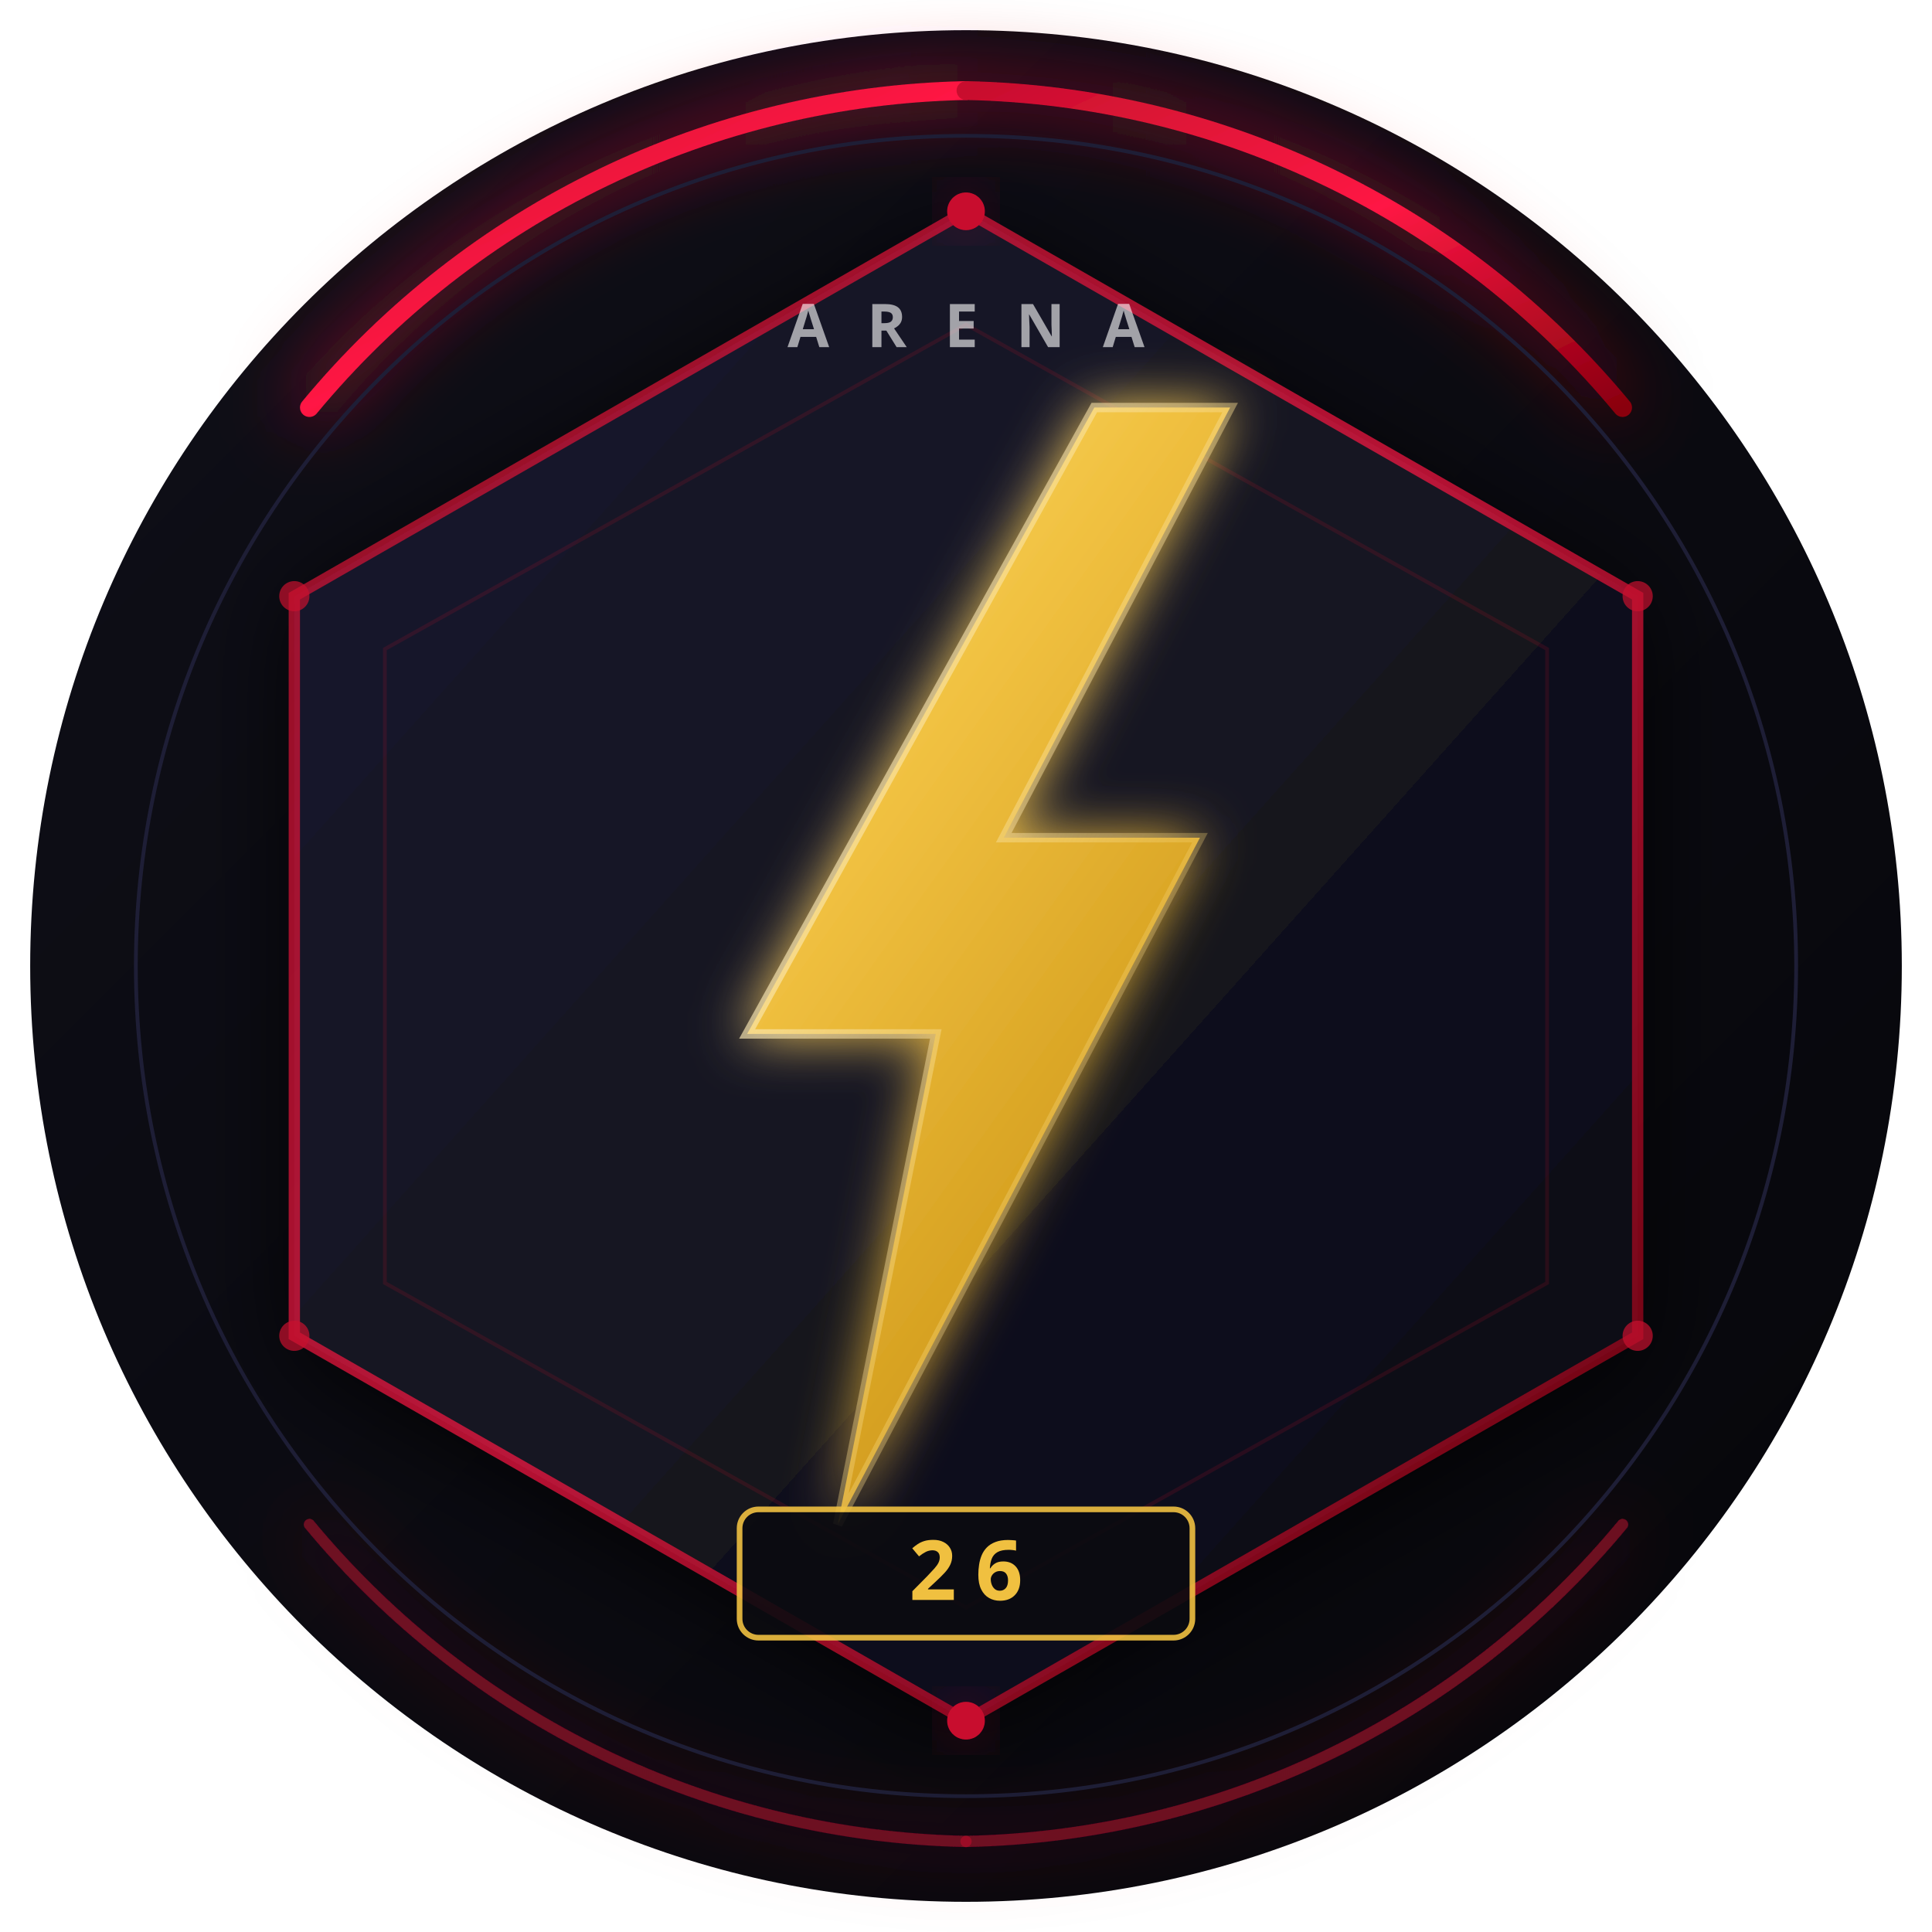
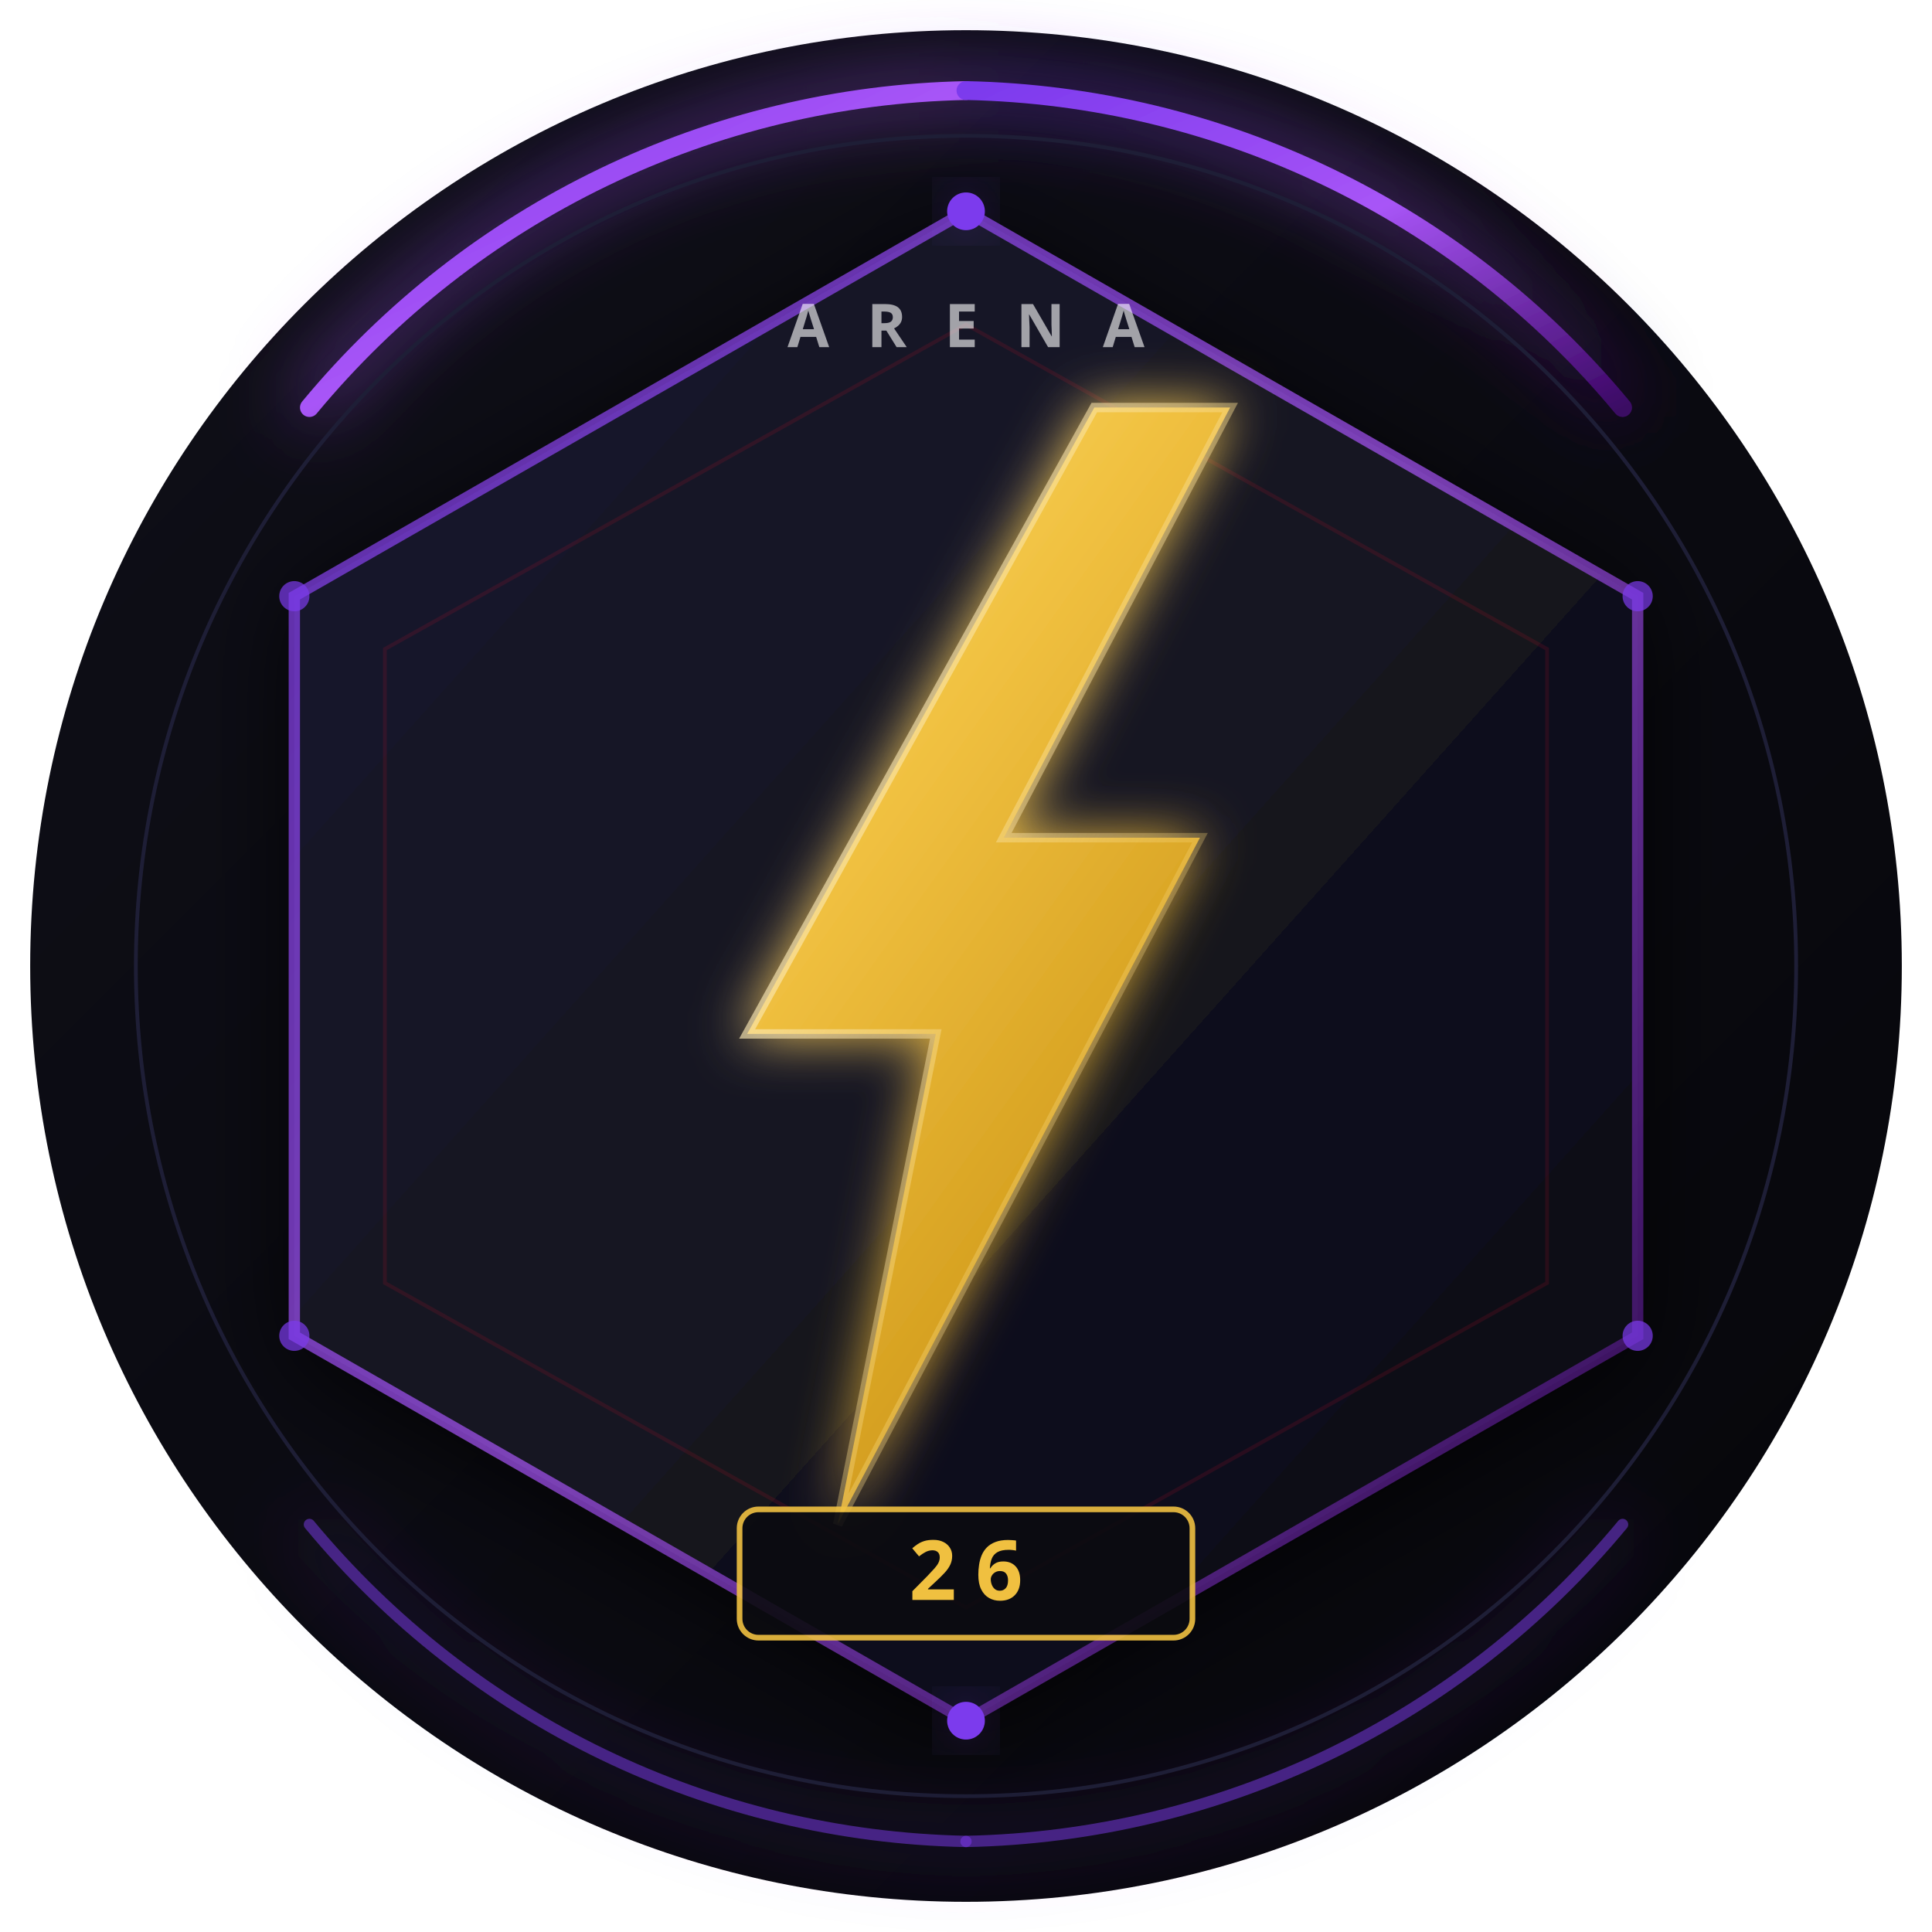
<svg xmlns="http://www.w3.org/2000/svg" viewBox="0 0 512 512" fill="none">
  <defs>
    <linearGradient id="bg-grad" x1="0%" y1="0%" x2="100%" y2="100%">
      <stop offset="0%" stop-color="#0f0f18" />
      <stop offset="100%" stop-color="#06060a" />
    </linearGradient>
    <linearGradient id="hex-grad" x1="0%" y1="0%" x2="100%" y2="100%">
      <stop offset="0%" stop-color="#1a1a2e" />
      <stop offset="100%" stop-color="#0c0c14" />
    </linearGradient>
    <linearGradient id="ring-grad" x1="0%" y1="0%" x2="100%" y2="100%">
-       <stop offset="0%" stop-color="#c8102e" />
-       <stop offset="50%" stop-color="#ff1744" />
-       <stop offset="100%" stop-color="#8a000f" />
+       <stop offset="0%" stop-color="#7c3aed" />
+       <stop offset="50%" stop-color="#a855f7" />
+       <stop offset="100%" stop-color="#3b0764" />
    </linearGradient>
    <linearGradient id="bolt-grad" x1="0%" y1="0%" x2="60%" y2="100%">
      <stop offset="0%" stop-color="#ffe066" />
      <stop offset="40%" stop-color="#f0c040" />
      <stop offset="100%" stop-color="#c89010" />
    </linearGradient>
    <linearGradient id="bolt-shine" x1="0%" y1="0%" x2="100%" y2="100%">
      <stop offset="0%" stop-color="#fff8e0" stop-opacity="0.9" />
      <stop offset="100%" stop-color="#f0c040" stop-opacity="0" />
    </linearGradient>
    <filter id="glow-red" x="-40%" y="-40%" width="180%" height="180%">
      <feGaussianBlur stdDeviation="10" result="blur" />
      <feComposite in="SourceGraphic" in2="blur" operator="over" />
    </filter>
    <filter id="glow-gold" x="-30%" y="-30%" width="160%" height="160%">
      <feGaussianBlur stdDeviation="7" result="blur" />
      <feComposite in="SourceGraphic" in2="blur" operator="over" />
    </filter>
    <filter id="shadow" x="-20%" y="-20%" width="140%" height="140%">
      <feDropShadow dx="0" dy="4" stdDeviation="12" flood-color="#000" flood-opacity="0.8" />
    </filter>
  </defs>
  <circle cx="256" cy="256" r="248" fill="url(#bg-grad)" />
  <g filter="url(#glow-red)">
    <path d="M 256 24 A 232 232 0 0 0 82 108" stroke="url(#ring-grad)" stroke-width="5" fill="none" stroke-linecap="round" />
    <path d="M 256 24 A 232 232 0 0 1 430 108" stroke="url(#ring-grad)" stroke-width="5" fill="none" stroke-linecap="round" />
-     <path d="M 82 404 A 232 232 0 0 0 256 488" stroke="#c8102e" stroke-width="3" fill="none" stroke-linecap="round" opacity="0.5" />
-     <path d="M 430 404 A 232 232 0 0 1 256 488" stroke="#c8102e" stroke-width="3" fill="none" stroke-linecap="round" opacity="0.5" />
+     <path d="M 82 404 A 232 232 0 0 0 256 488" stroke="#7c3aed" stroke-width="3" fill="none" stroke-linecap="round" opacity="0.5" />
+     <path d="M 430 404 A 232 232 0 0 1 256 488" stroke="#7c3aed" stroke-width="3" fill="none" stroke-linecap="round" opacity="0.5" />
  </g>
  <circle cx="256" cy="256" r="220" stroke="#1e1e36" stroke-width="1" fill="none" />
  <path d="M 256 56            L 434 158            L 434 354            L 256 456            L 78 354            L 78 158 Z" fill="url(#hex-grad)" filter="url(#shadow)" />
  <path d="M 256 56            L 434 158            L 434 354            L 256 456            L 78 354            L 78 158 Z" stroke="url(#ring-grad)" stroke-width="3" fill="none" opacity="0.7" />
  <path d="M 256 86            L 410 172            L 410 340            L 256 426            L 102 340            L 102 172 Z" stroke="rgba(200,16,46,0.15)" stroke-width="1" fill="none" />
-   <circle cx="256" cy="56" r="5" fill="#c8102e" filter="url(#glow-red)" />
-   <circle cx="434" cy="158" r="4" fill="#c8102e" opacity="0.7" />
-   <circle cx="434" cy="354" r="4" fill="#c8102e" opacity="0.7" />
-   <circle cx="256" cy="456" r="5" fill="#c8102e" filter="url(#glow-red)" />
-   <circle cx="78" cy="354" r="4" fill="#c8102e" opacity="0.7" />
-   <circle cx="78" cy="158" r="4" fill="#c8102e" opacity="0.7" />
+   <circle cx="256" cy="56" r="5" fill="#7c3aed" filter="url(#glow-red)" />
+   <circle cx="434" cy="158" r="4" fill="#7c3aed" opacity="0.7" />
+   <circle cx="434" cy="354" r="4" fill="#7c3aed" opacity="0.7" />
+   <circle cx="256" cy="456" r="5" fill="#7c3aed" filter="url(#glow-red)" />
+   <circle cx="78" cy="354" r="4" fill="#7c3aed" opacity="0.7" />
+   <circle cx="78" cy="158" r="4" fill="#7c3aed" opacity="0.7" />
  <g filter="url(#glow-gold)">
    <path d="M 290 108              L 198 274              L 248 274              L 222 404              L 318 222              L 266 222              L 326 108 Z" fill="url(#bolt-grad)" />
    <path d="M 290 108              L 326 108              L 266 222              L 318 222              L 222 404              L 248 274              L 198 274 Z" stroke="url(#bolt-shine)" stroke-width="2.5" fill="none" />
  </g>
  <g>
    <rect x="196" y="400" width="120" height="34" rx="5" fill="#0b0b10" stroke="#f0c040" stroke-width="1.5" opacity="0.9" />
    <text x="256" y="424" text-anchor="middle" font-family="'Barlow Condensed', 'Impact', sans-serif" font-weight="900" font-size="22" letter-spacing="5" fill="#f0c040">26</text>
  </g>
  <text x="256" y="92" text-anchor="middle" font-family="'Barlow Condensed', 'Impact', sans-serif" font-weight="700" font-size="16" letter-spacing="10" fill="rgba(255,255,255,0.6)">ARENA</text>
</svg>
